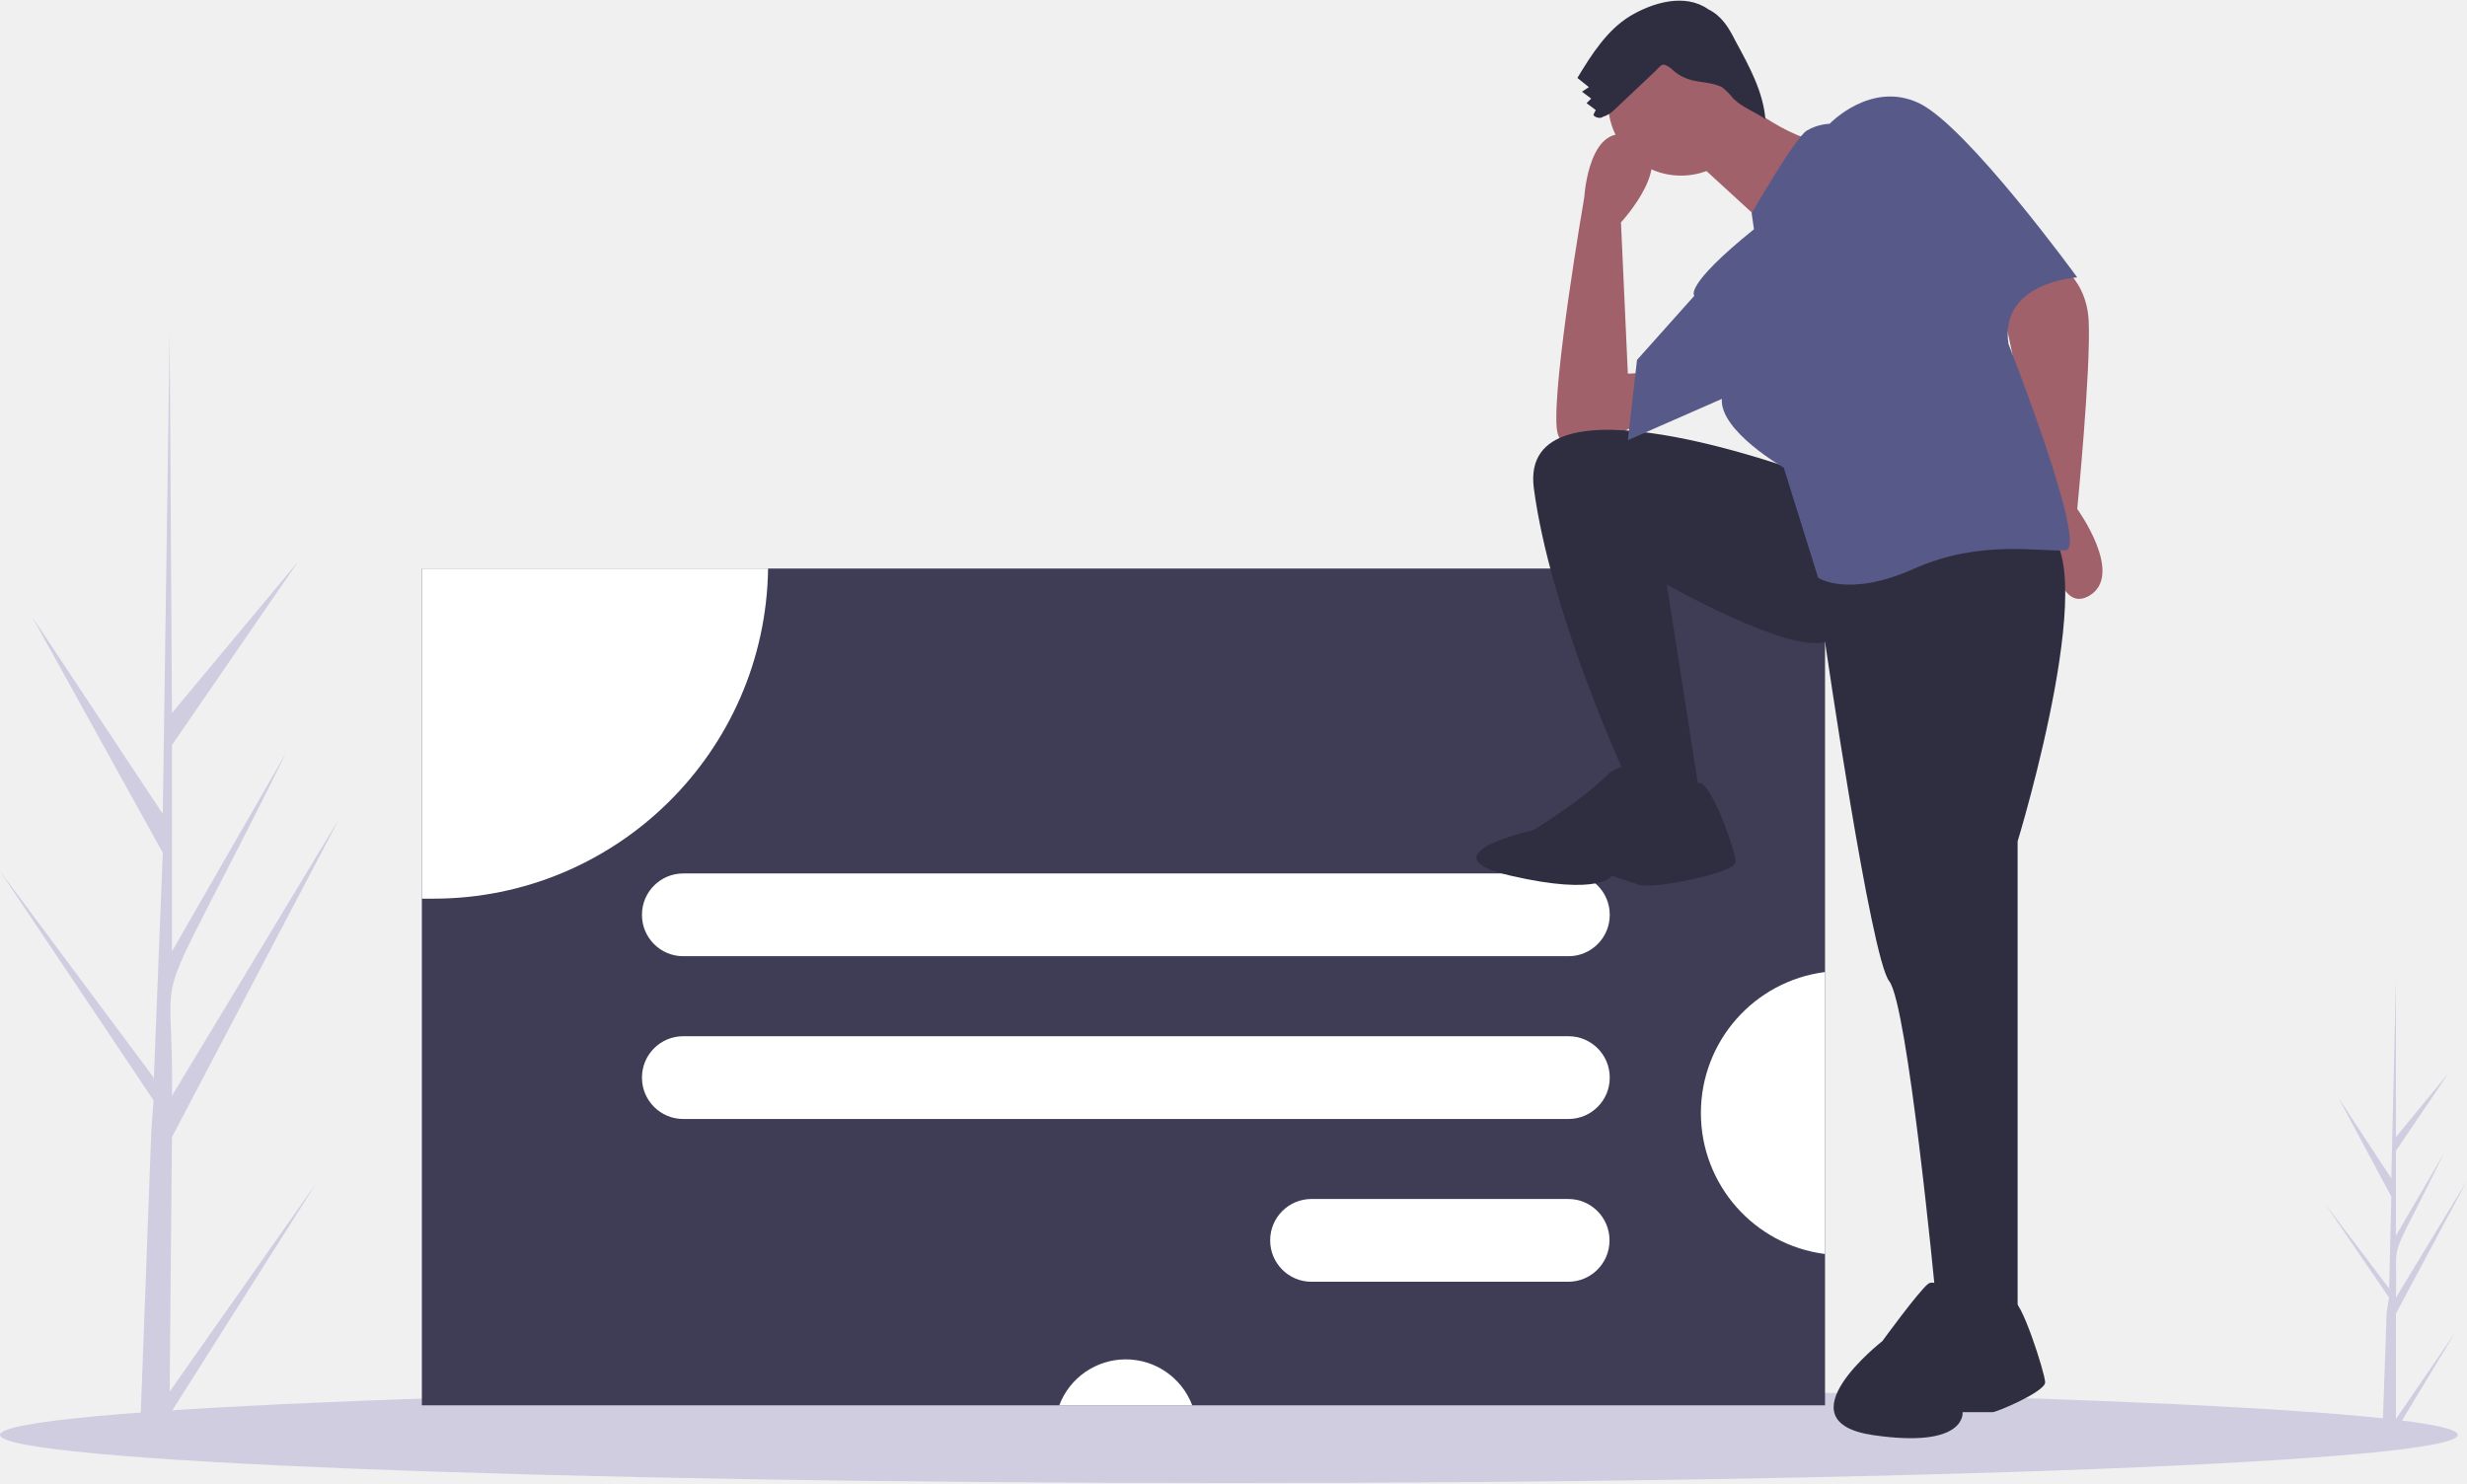
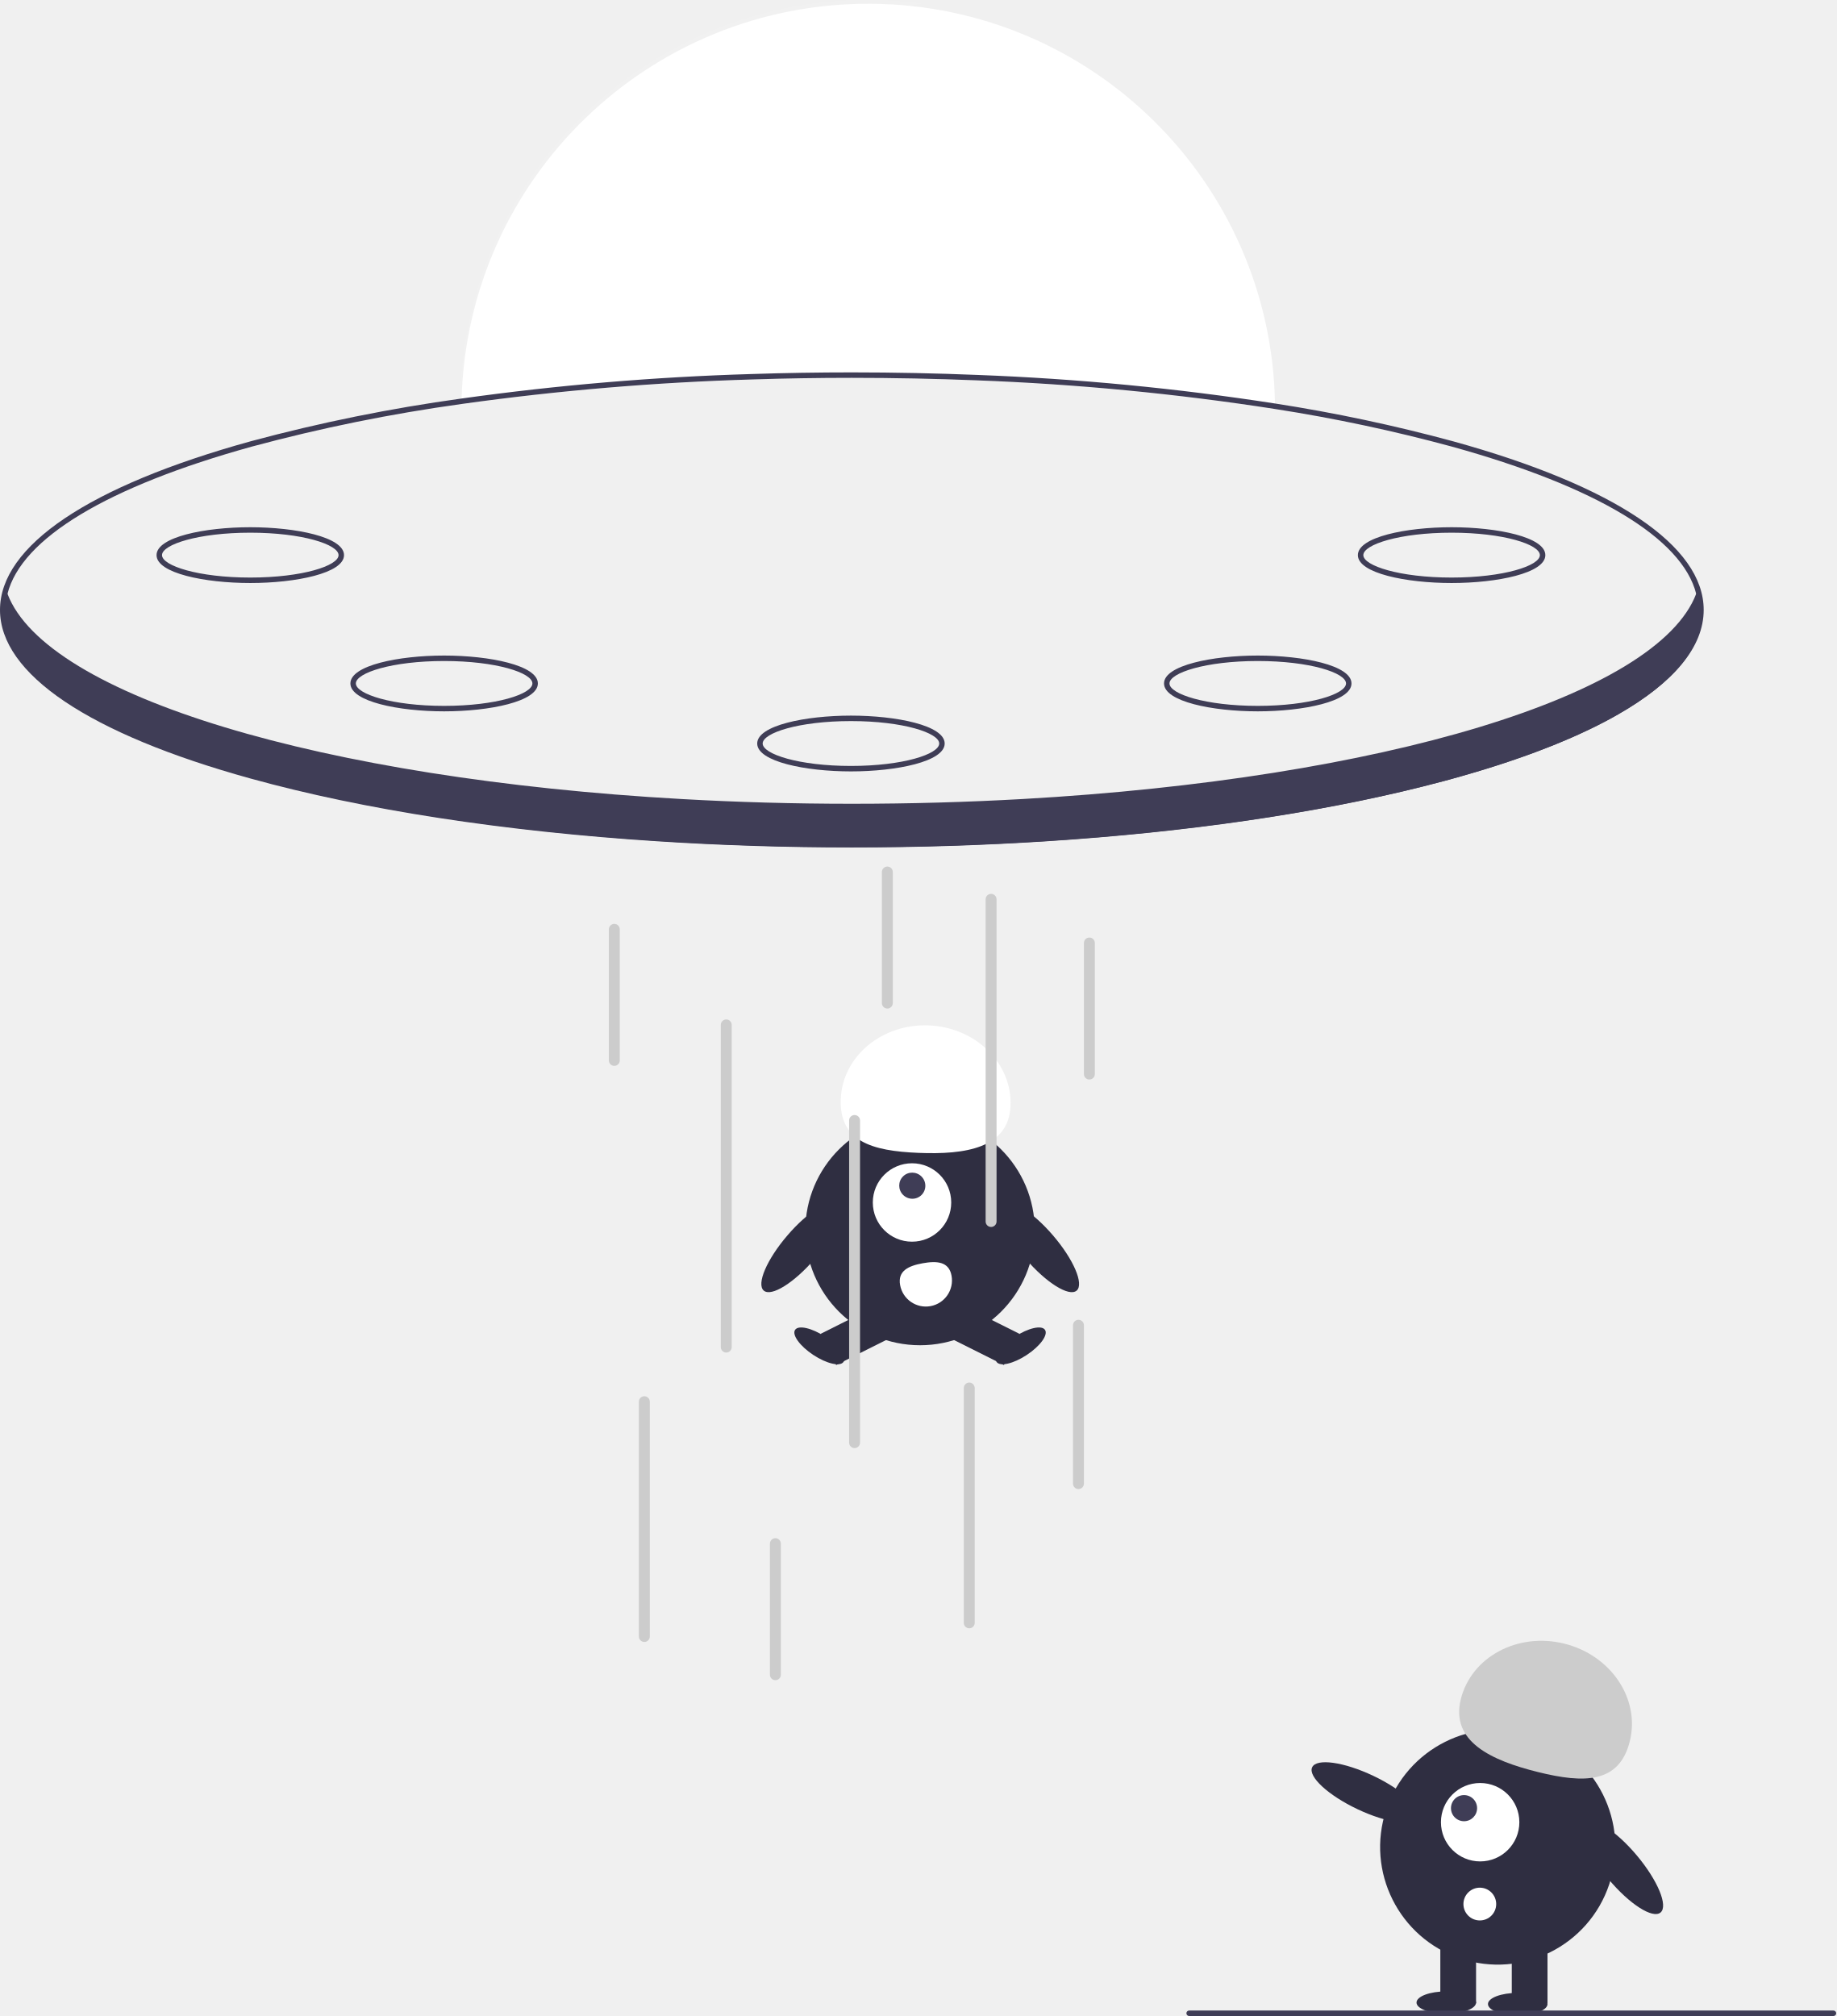
- <svg xmlns="http://www.w3.org/2000/svg" data-name="Layer 1" viewBox="0 0 1076 647">
-   <defs />
-   <path fill="#d0cde1" d="M74 607l64-91-64 101v10H61l5-134 1-13L0 380l67 90v3l4-101-57-103 57 86 3-210 1 166 55-66-55 80v90l50-87c-63 127-49 82-50 150l73-121-73 139zM1045 619l26-38-26 43v4h-6l2-56 1-6-28-41 28 37v2l1-42-23-43 23 35 2-87v69l23-28-23 34v37l21-36c-26 53-20 34-21 63l31-51-31 58z" />
-   <ellipse cx="536" cy="625.9" fill="#d0cde1" rx="536" ry="21" />
-   <path fill="#3f3d56" d="M184 248h612v365H184z" />
-   <path fill="#fff" d="M335 248a146 146 0 01-146 144h-5V248zM520 613h-58a31 31 0 0158 0zM796 424v123a62 62 0 010-123z" />
-   <rect width="422.1" height="36.1" x="280" y="381" fill="#fff" rx="18" />
-   <rect width="422.1" height="36.1" x="280" y="452" fill="#fff" rx="18" />
-   <rect width="148" height="36.1" x="554" y="523" fill="#fff" rx="18" />
-   <path fill="#a0616a" d="M893 112s17 7 18 28-5 82-5 82 21 29 5 38-18-34-18-34l-19-89s12-26 19-25zM721 181s-40 26-42 6 12-101 12-101 2-35 22-26-6 37-6 37l3 66 19-1z" />
-   <path fill="#2f2e41" d="M786 206s-124-46-117 7 38 121 38 121l11 17h24l-15-96s53 30 69 25c0 0 20 138 28 148s20 135 20 135l13 15h23V367s40-131 9-137-103-24-103-24z" />
-   <path fill="#2f2e41" d="M715 339s-5-10-15 0-31 23-31 23-49 11-10 20 44 0 44 0l12 4c5 2 42-5 42-10s-12-39-17-34-25-3-25-3zM858 568s-13-11-17-8-20 25-20 25-45 35-4 41 39-10 39-10h13c2 0 23-9 23-13s-11-38-14-35-20 0-20 0z" />
-   <circle cx="733.2" cy="44.8" r="31.8" fill="#a0616a" />
-   <path fill="#a0616a" d="M756 41s24 21 41 21-25 38-25 38l-36-33z" />
-   <path fill="#575a89" d="M765 100l-1-7s19-33 24-36 10-3 10-3 18-19 39-9 69 76 69 76-34 2-30 29c0 0 35 89 25 90s-37-5-66 8-42 4-42 4l-15-48s-28-16-27-30l-41 18 4-35 25-28s-5-4 26-29z" />
-   <path fill="#2f2e41" d="M704 48a12 12 0 01-5 3c-1 1-4 0-4-1l1-2-4-3 2-2-4-3 3-2-5-4c6-10 13-21 23-27s24-10 34-3c6 3 9 8 12 14 6 11 12 22 13 34-4-3-10-5-14-9a28 28 0 00-5-5c-4-2-9-2-13-3s-7-3-9-5c-4-3-4-2-7 1l-18 17z" />
+ <svg xmlns="http://www.w3.org/2000/svg" id="e3553d74-0590-491b-b28e-952d4d1eac83" data-name="Layer 1" width="672.532" height="738.394" viewBox="0 0 672.532 738.394">
+   <path d="M730.734,230.607c-46.62-7.44-99.71-11.41-155-11.41-50.6,0-99.35,3.32-142.98,9.58.01-.67.02-1.34.05-2.01a148.999,148.999,0,0,1,297.91,1.82C730.724,229.267,730.734,229.937,730.734,230.607Z" transform="translate(-263.7342 -80.80301)" fill="#ffffff" />
+   <g opacity="0.1">
+     <path d="M601.285,82.144A149.047,149.047,0,0,0,432.353,225.373c-.03.67-.04,1.34-.05,2.01,12.962-1.86,26.385-3.454,40.165-4.784A149.022,149.022,0,0,1,601.285,82.144Z" transform="translate(-263.7342 -80.80301)" fill="#fff" />
+   </g>
+   <path d="M795.914,242.427a600.121,600.121,0,0,0-65.2-13.84,943.364,943.364,0,0,0-108.74-10.45c-15.17-.62-30.62-.94-46.24-.94-12.38,0-24.66.2-36.77.6a973.29,973.29,0,0,0-106.16,8.97,624.292,624.292,0,0,0-77.25,15.66c-59.21,16.37-91.82,38.31-91.82,61.77s32.61,45.4,91.82,61.77c41.64,11.52,92.98,19.37,148.92,22.97,23.09,1.5,46.96,2.26,71.26,2.26,24.38,0,48.33-.77,71.49-2.27,50.91-3.29,98.01-10.1,137.43-20,.21-.06.41-.11.62-.16,2.66-.66,5.28-1.35,7.87-2.04.93-.26,1.85-.51,2.77-.76a.978.978,0,0,1,.16-.05c.88-.24,1.75-.49,2.62-.73,1.74-.5,3.46-.99,5.15-1.5.08-.02.15-.04.22-.06,1.47-.44,2.91-.88,4.34-1.32,1.17-.37,2.33-.73,3.48-1.1q1.261-.405,2.49-.81c.6-.2,1.19-.39,1.77-.59.79-.26,1.58-.53,2.36-.8.33-.11.66-.22.98-.34.75-.25,1.48-.51,2.21-.77.79-.28,1.58-.57,2.36-.85.65-.23,1.3-.47,1.94-.71.54-.21,1.07-.41,1.61-.61,1.47-.55,2.91-1.12,4.33-1.68.71-.29,1.42-.57,2.12-.86.69-.28,1.39-.57,2.07-.86q1.679-.705,3.3-1.41c.52-.24,1.05-.47,1.56-.69.39-.18.77-.35,1.16-.53.28-.12.56-.25.83-.38,1.01-.46,2.01-.93,2.99-1.4q5.64-2.7,10.53-5.52c20.45-11.71,31.24-24.7,31.24-38.2C887.734,280.737,855.124,258.797,795.914,242.427Zm-.54,121.62c-41.69,11.53-93.17,19.38-149.26,22.95-22.81,1.45-46.39,2.2-70.38,2.2-23.91,0-47.41-.74-70.15-2.19-56.18-3.56-107.74-11.41-149.49-22.96-58.27-16.12-90.36-37.37-90.36-59.85a24.118,24.118,0,0,1,.74-5.89c5.1-20.28,36.47-39.26,89.62-53.96a623.806,623.806,0,0,1,76.66-15.57,976.027,976.027,0,0,1,106.8-9q17.881-.585,36.18-.58c15.41,0,30.65.31,45.63.91a941.367,941.367,0,0,1,109.37,10.5A598.858,598.858,0,0,1,795.374,244.347c53.14,14.7,84.5,33.67,89.61,53.94a23.822,23.822,0,0,1,.75,5.91C885.734,326.677,853.644,347.927,795.374,364.047Z" transform="translate(-263.7342 -80.80301)" fill="#3f3d56" />
+   <path d="M887.164,305.107c0,13.36-11.01,26-30.67,37.29-3.27,1.88-6.79,3.72-10.53,5.52-.98.47-1.98.94-2.99,1.4-.27.13-.55.26-.83.38-.39.18-.77.35-1.16.53-.51.22-1.04.45-1.56.69q-1.62.705-3.3,1.41c-.68.29-1.38.58-2.07.86-.7.29-1.41.57-2.12.86-1.42.56-2.86,1.13-4.33,1.68-.54.2-1.07.4-1.61.61-.64.24-1.29.48-1.94.71-.78.28-1.57.57-2.36.85-.73.26-1.46.52-2.21.77-.32.12-.65.23-.98.34-.78.27-1.57.54-2.36.8-.58.2-1.17.39-1.77.59q-1.23.405-2.49.81c-1.15.37-2.31.73-3.48,1.1-1.43.44-2.87.88-4.34,1.32-.07.02-.14.04-.22.06-1.69.51-3.41,1-5.15,1.5-.87.24-1.74.49-2.62.73a.978.978,0,0,0-.16.05c-.92.25-1.84.5-2.77.76-2.58.68-5.21,1.37-7.87,2.04-.21.05-.41.1-.62.16-38.35,9.58-85.4,16.56-137.47,19.93-22.81,1.47-46.59,2.25-71.02,2.25-24.65,0-48.63-.79-71.62-2.29-137.24-8.95-239.38-43.03-239.38-83.71a25.072,25.072,0,0,1,1.12-7.3c.06.17.12.33.19.5,14.27,37.48,115.54,67.77,246.94,75.16,20.13,1.14,40.98,1.73,62.32,1.73,21.43,0,42.36-.6,62.57-1.74,131.29-7.42,232.46-37.72,246.68-75.17q.36-.9.63-1.8A25.305,25.305,0,0,1,887.164,305.107Z" transform="translate(-263.7342 -80.80301)" fill="#3f3d56" />
+   <path d="M355.404,294.343c-16.643,0-34.331-3.581-34.331-10.217s17.688-10.217,34.331-10.217,34.331,3.581,34.331,10.217S372.046,294.343,355.404,294.343Zm0-18.434c-19.053,0-32.331,4.331-32.331,8.217s13.278,8.217,32.331,8.217,32.331-4.331,32.331-8.217S374.457,275.909,355.404,275.909Z" transform="translate(-263.7342 -80.80301)" fill="#3f3d56" />
+   <path d="M426.403,341.343c-16.643,0-34.331-3.581-34.331-10.217s17.688-10.217,34.331-10.217c16.643,0,34.331,3.581,34.331,10.217S443.046,341.343,426.403,341.343Zm0-18.434c-19.053,0-32.331,4.331-32.331,8.217s13.278,8.217,32.331,8.217,32.331-4.331,32.331-8.217S445.456,322.909,426.403,322.909Z" transform="translate(-263.7342 -80.80301)" fill="#3f3d56" />
+   <path d="M795.403,294.343c-16.643,0-34.331-3.581-34.331-10.217s17.688-10.217,34.331-10.217c16.643,0,34.331,3.581,34.331,10.217S812.046,294.343,795.403,294.343Zm0-18.434c-19.053,0-32.331,4.331-32.331,8.217s13.278,8.217,32.331,8.217,32.331-4.331,32.331-8.217S814.456,275.909,795.403,275.909Z" transform="translate(-263.7342 -80.80301)" fill="#3f3d56" />
+   <path d="M724.403,341.343c-16.643,0-34.331-3.581-34.331-10.217s17.688-10.217,34.331-10.217c16.643,0,34.331,3.581,34.331,10.217S741.046,341.343,724.403,341.343Zm0-18.434c-19.053,0-32.331,4.331-32.331,8.217s13.278,8.217,32.331,8.217,32.331-4.331,32.331-8.217S743.456,322.909,724.403,322.909Z" transform="translate(-263.7342 -80.80301)" fill="#3f3d56" />
+   <path d="M575.403,363.343c-16.643,0-34.331-3.581-34.331-10.217s17.688-10.217,34.331-10.217c16.643,0,34.331,3.581,34.331,10.217S592.046,363.343,575.403,363.343Zm0-18.434c-19.053,0-32.331,4.331-32.331,8.217s13.278,8.217,32.331,8.217,32.331-4.331,32.331-8.217S594.456,344.909,575.403,344.909Z" transform="translate(-263.7342 -80.80301)" fill="#3f3d56" />
+   <circle cx="336.978" cy="450.704" r="42.012" fill="#2f2e41" />
+   <rect x="565.937" y="563.554" width="22.868" height="12.763" transform="translate(-457.8202 238.0583) rotate(-26.60099)" fill="#2f2e41" />
+   <ellipse cx="563.82" cy="573.748" rx="3.989" ry="10.636" transform="translate(-489.2755 647.8291) rotate(-56.60122)" fill="#2f2e41" />
+   <rect x="617.672" y="558.502" width="12.763" height="22.868" transform="translate(-428.7216 791.9256) rotate(-63.39901)" fill="#2f2e41" />
+   <ellipse cx="637.604" cy="573.748" rx="10.636" ry="3.989" transform="translate(-474.2674 364.9233) rotate(-33.39878)" fill="#2f2e41" />
+   <circle cx="334.037" cy="440.428" r="14.359" fill="#fff" />
+   <ellipse cx="597.87" cy="515.084" rx="4.766" ry="4.8" transform="translate(-452.8417 492.8192) rotate(-45)" fill="#3f3d56" />
+   <path d="M633.854,485.802c.632-15.554-12.773-28.728-29.941-29.425s-31.597,11.346-32.229,26.9,11.302,19.087,28.47,19.785S633.222,501.356,633.854,485.802Z" transform="translate(-263.7342 -80.80301)" fill="#ffffff" />
+   <ellipse cx="644.388" cy="537.568" rx="6.594" ry="21.006" transform="translate(-458.4377 468.6175) rotate(-40.64516)" fill="#2f2e41" />
+   <ellipse cx="557.154" cy="537.568" rx="21.006" ry="6.594" transform="translate(-477.3791 529.3527) rotate(-49.35484)" fill="#2f2e41" />
+   <path d="M612.251,548.064a9.572,9.572,0,0,1-18.835,3.429l-.003-.018c-.942-5.202,3.08-7.043,8.283-7.985S611.309,542.862,612.251,548.064Z" transform="translate(-263.7342 -80.80301)" fill="#fff" />
+   <path d="M529.734,576.197a2,2,0,0,1-2-2v-118a2,2,0,0,1,4,0v118A2,2,0,0,1,529.734,576.197Z" transform="translate(-263.7342 -80.80301)" fill="#ccc" />
+   <path d="M499.734,682.197a2,2,0,0,1-2-2v-86a2,2,0,1,1,4,0v86A2,2,0,0,1,499.734,682.197Z" transform="translate(-263.7342 -80.80301)" fill="#ccc" />
+   <path d="M576.734,611.197a2,2,0,0,1-2-2v-118a2,2,0,1,1,4,0v118A2,2,0,0,1,576.734,611.197Z" transform="translate(-263.7342 -80.80301)" fill="#ccc" />
+   <path d="M547.734,696.197a2,2,0,0,1-2-2v-48a2,2,0,1,1,4,0v48A2,2,0,0,1,547.734,696.197Z" transform="translate(-263.7342 -80.80301)" fill="#ccc" />
+   <path d="M588.734,450.197a2,2,0,0,1-2-2v-48a2,2,0,0,1,4,0v48A2,2,0,0,1,588.734,450.197Z" transform="translate(-263.7342 -80.80301)" fill="#ccc" />
+   <path d="M488.734,471.197a2,2,0,0,1-2-2v-48a2,2,0,0,1,4,0v48A2,2,0,0,1,488.734,471.197Z" transform="translate(-263.7342 -80.80301)" fill="#ccc" />
+   <path d="M662.734,476.197a2,2,0,0,1-2-2v-48a2,2,0,1,1,4,0v48A2,2,0,0,1,662.734,476.197Z" transform="translate(-263.7342 -80.80301)" fill="#ccc" />
+   <path d="M658.734,626.197a2,2,0,0,1-2-2v-58a2,2,0,1,1,4,0v58A2,2,0,0,1,658.734,626.197Z" transform="translate(-263.7342 -80.80301)" fill="#ccc" />
+   <path d="M618.734,677.197a2,2,0,0,1-2-2v-86a2,2,0,1,1,4,0v86A2,2,0,0,1,618.734,677.197Z" transform="translate(-263.7342 -80.80301)" fill="#ccc" />
+   <path d="M626.734,530.197a2,2,0,0,1-2-2v-118a2,2,0,1,1,4,0v118A2,2,0,0,1,626.734,530.197Z" transform="translate(-263.7342 -80.80301)" fill="#ccc" />
+   <ellipse cx="858.104" cy="764.783" rx="6.76" ry="21.534" transform="translate(-554.5318 648.4649) rotate(-39.93837)" fill="#2f2e41" />
+   <circle cx="812.297" cy="757.305" r="43.067" transform="translate(-426.7515 1207.633) rotate(-71.56505)" fill="#2f2e41" />
+   <rect x="553.707" y="710.302" width="13.084" height="23.442" fill="#2f2e41" />
+   <rect x="527.54" y="710.302" width="13.084" height="23.442" fill="#2f2e41" />
+   <ellipse cx="555.888" cy="734.016" rx="10.903" ry="4.089" fill="#2f2e41" />
+   <ellipse cx="529.72" cy="733.471" rx="10.903" ry="4.089" fill="#2f2e41" />
+   <path d="M798.774,703.169c3.846-15.487,20.821-24.601,37.915-20.356s27.834,20.24,23.989,35.727-16.604,15.537-33.698,11.292S794.928,718.656,798.774,703.169Z" transform="translate(-263.7342 -80.80301)" fill="#ccc" />
+   <ellipse cx="763.788" cy="737.322" rx="6.76" ry="21.534" transform="translate(-493.4425 1030.659) rotate(-64.62574)" fill="#2f2e41" />
+   <circle cx="542.124" cy="667.415" r="14.359" fill="#fff" />
+   <circle cx="536.222" cy="662.268" r="4.786" fill="#3f3d56" />
+   <circle cx="542" cy="697.394" r="6" fill="#fff" />
+   <path d="M935.266,819.197h-236a1,1,0,0,1,0-2h236a1,1,0,0,1,0,2Z" transform="translate(-263.7342 -80.80301)" fill="#3f3d56" />
</svg>
